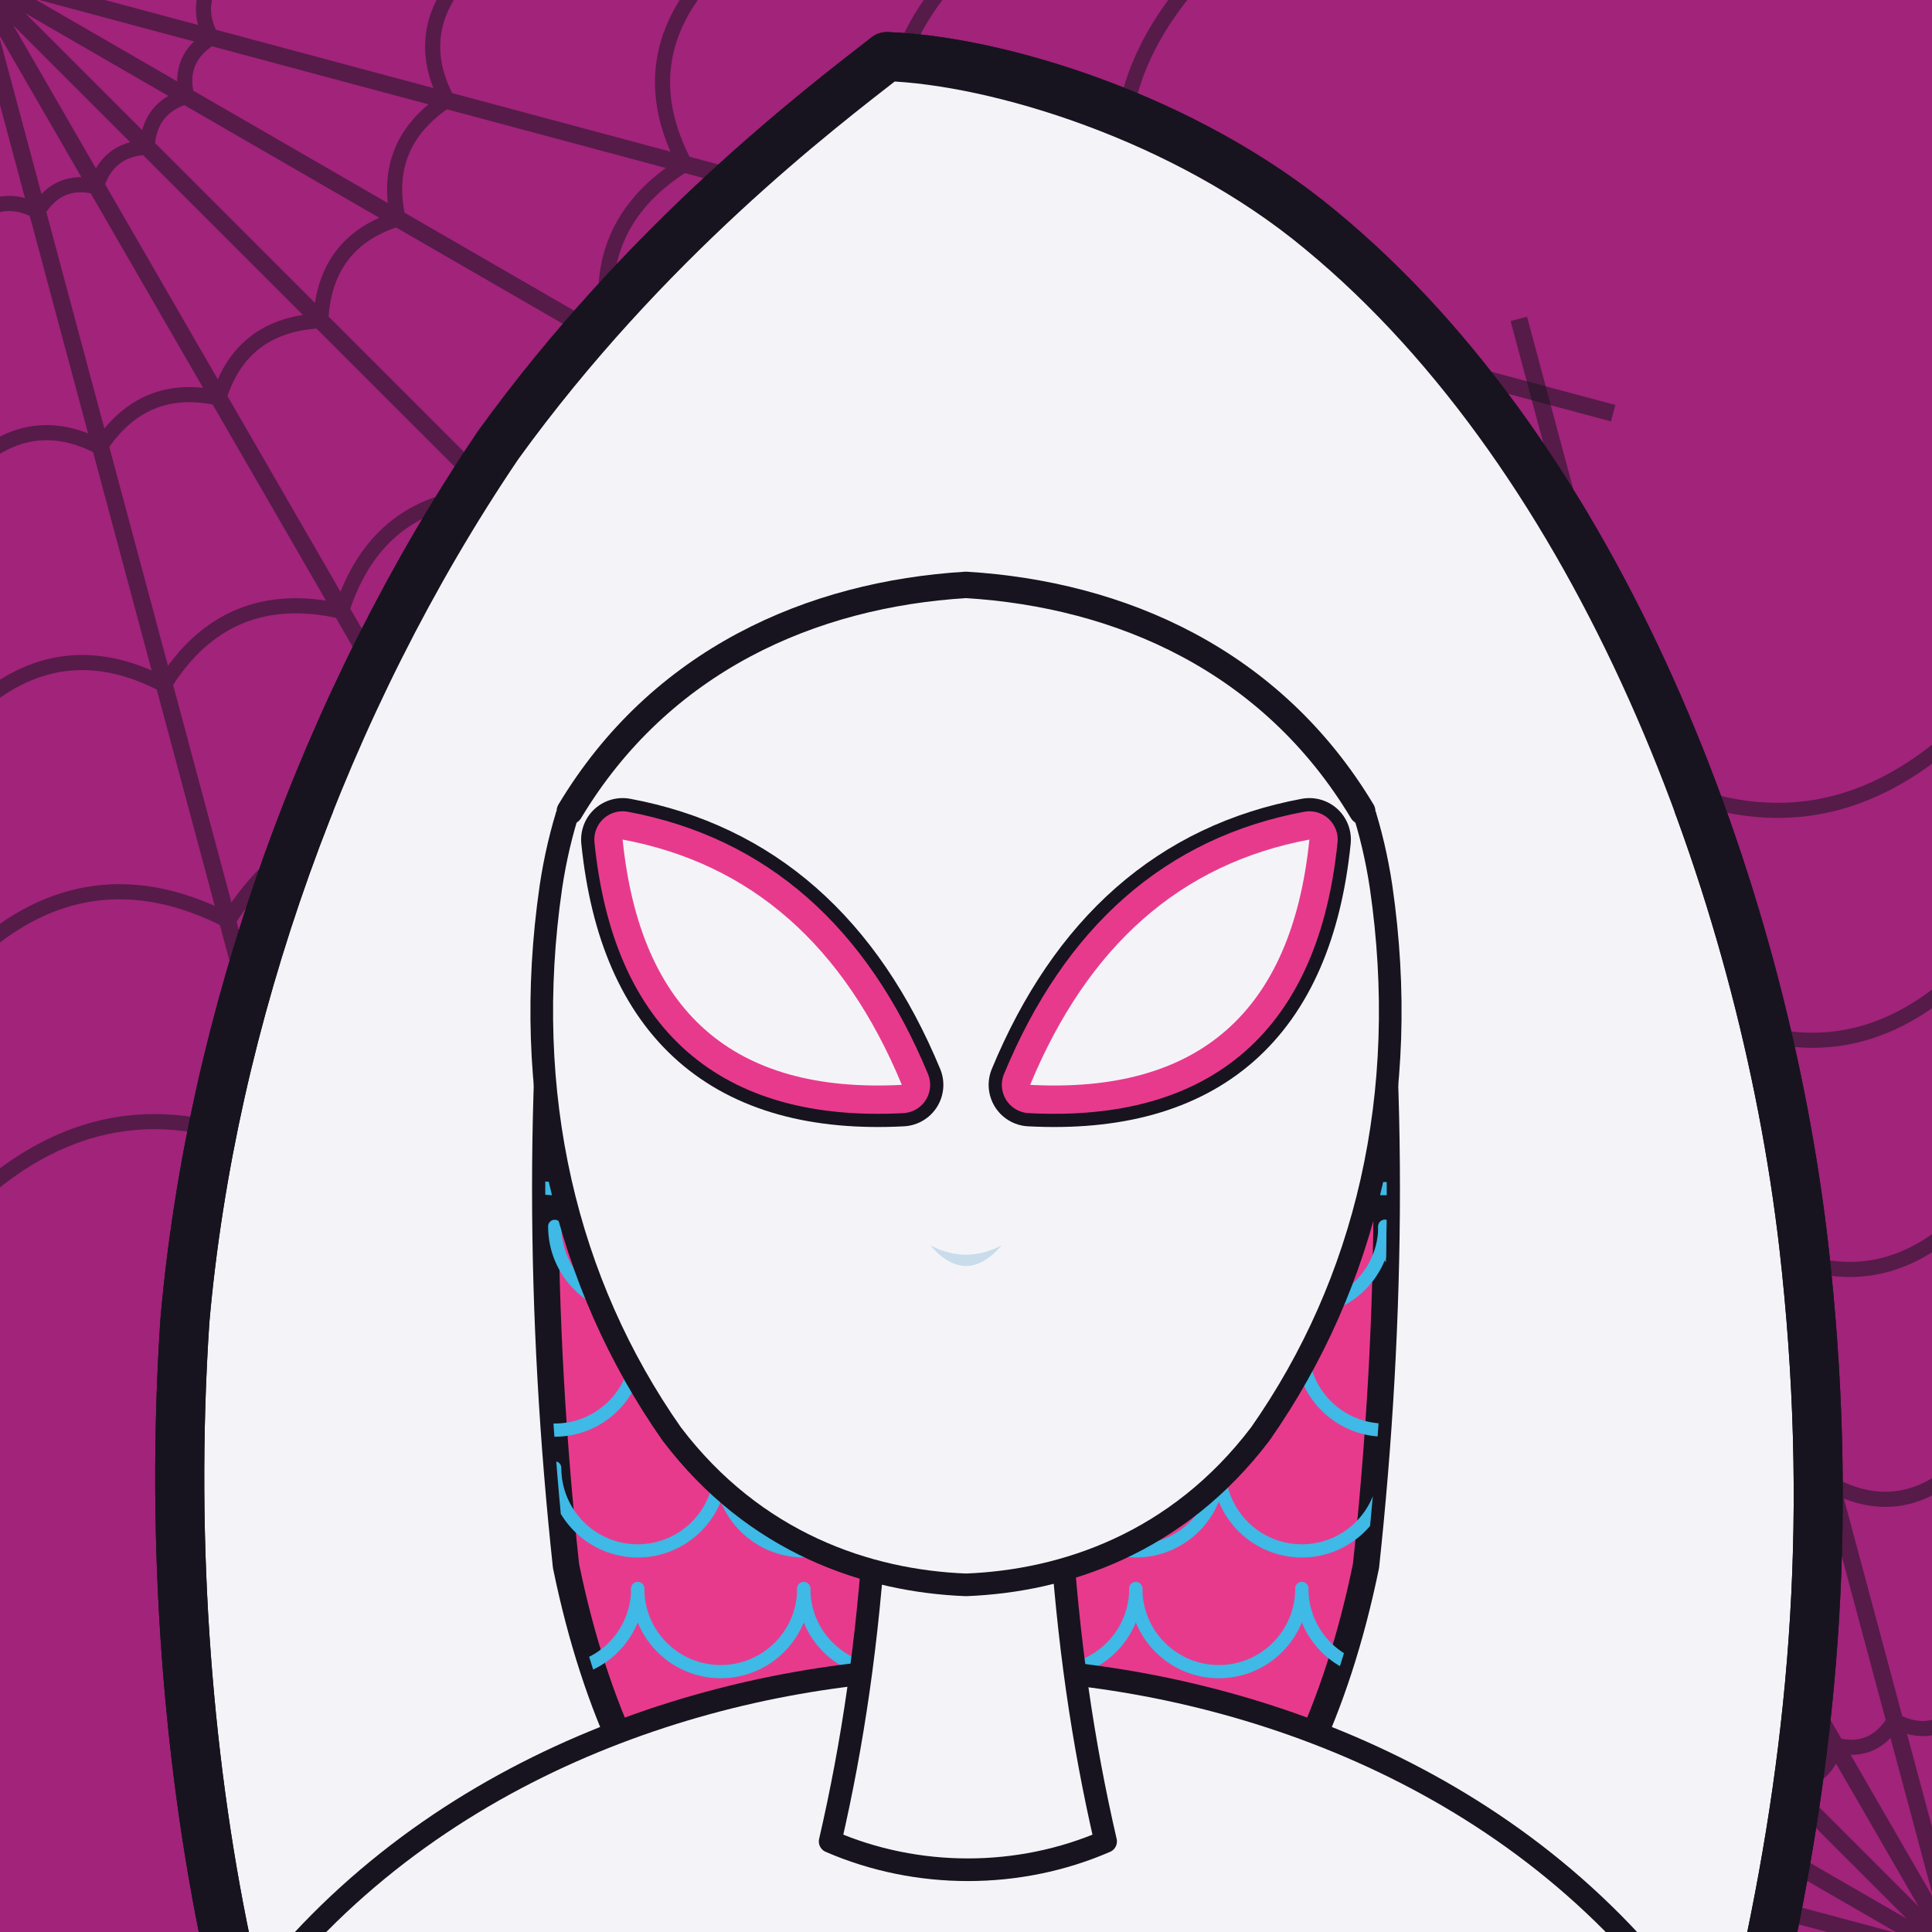
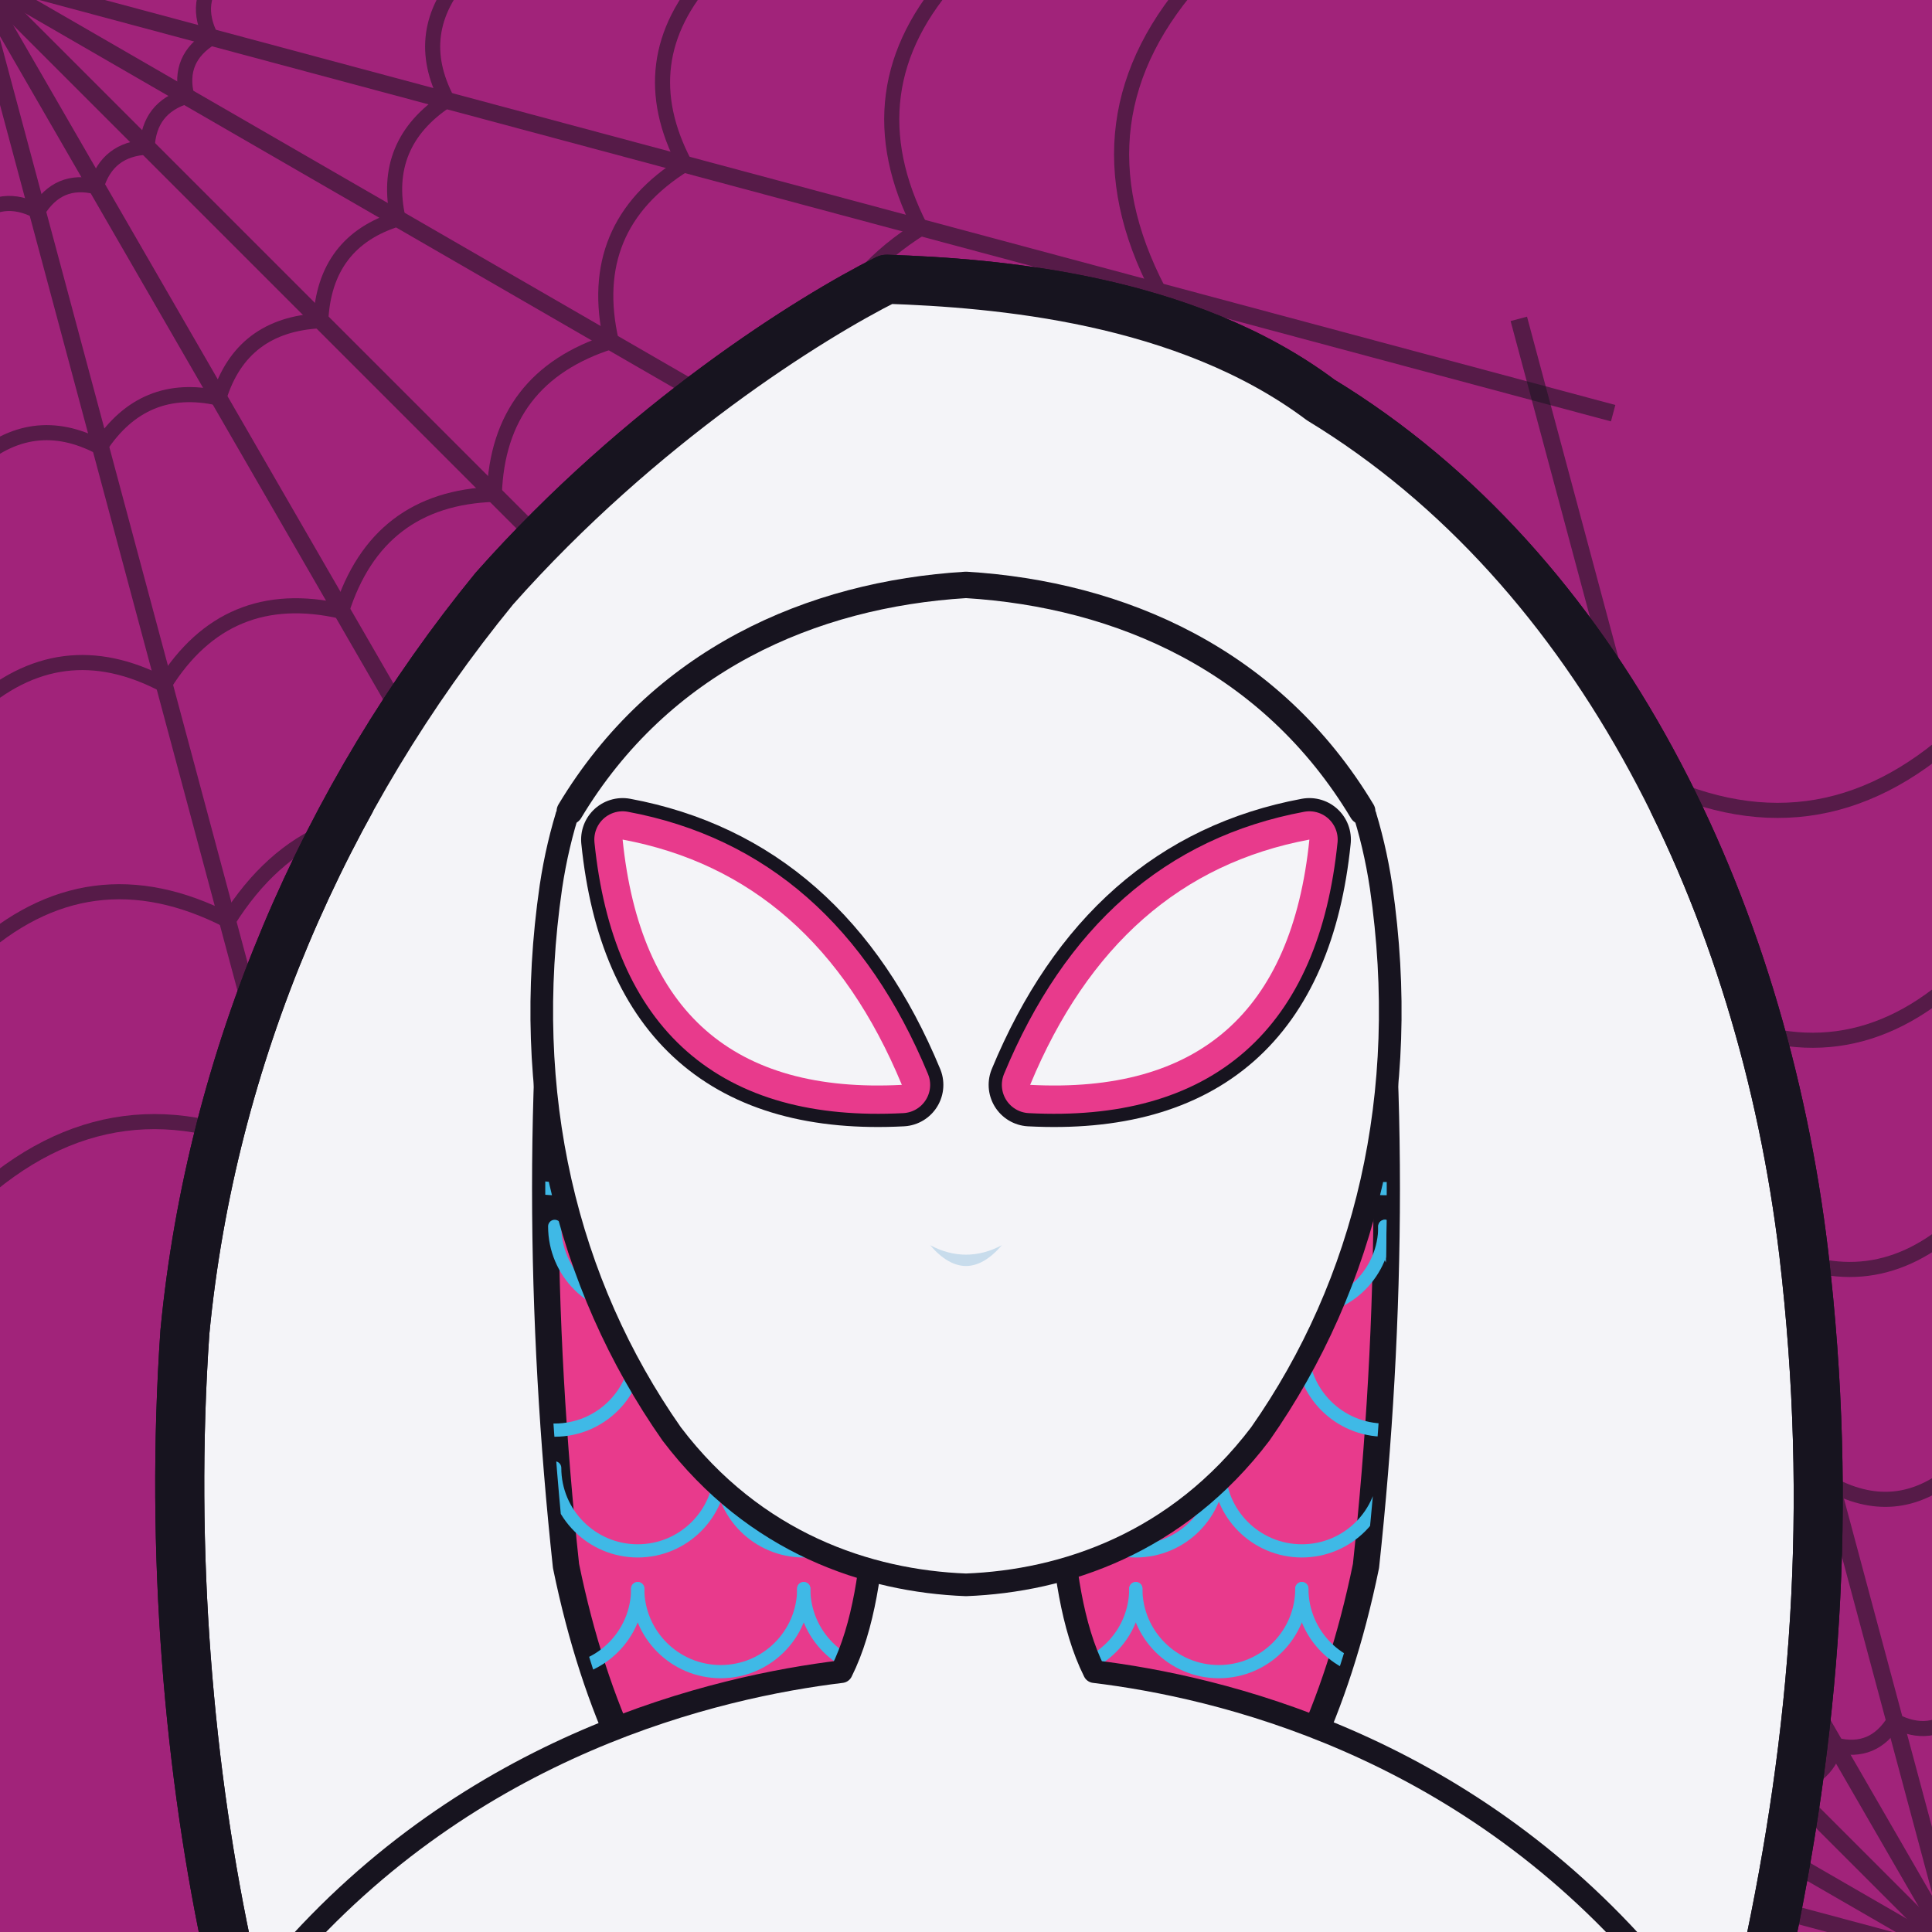
<svg xmlns="http://www.w3.org/2000/svg" viewBox="0 0 1024 1024">
  <rect x="0" y="0" width="1024" height="1024" fill="#a1237a" />
  <g stroke="#17141f" fill="none" opacity="0.55">
    <line x1="-14" y1="-14" x2="886" y2="-14" stroke-width="9" />
    <line x1="-14" y1="-14" x2="855" y2="219" stroke-width="9" />
    <line x1="-14" y1="-14" x2="765" y2="436" stroke-width="9" />
    <line x1="-14" y1="-14" x2="622" y2="622" stroke-width="9" />
    <line x1="-14" y1="-14" x2="436" y2="765" stroke-width="9" />
    <line x1="-14" y1="-14" x2="219" y2="855" stroke-width="9" />
    <line x1="-14" y1="-14" x2="-14" y2="886" stroke-width="9" />
    <path d="M 116 -14 Q 102 1 112 20" stroke-width="8" />
    <path d="M 112 20 Q 94 31 99 51" stroke-width="8" />
    <path d="M 99 51 Q 79 57 78 78" stroke-width="8" />
    <path d="M 78 78 Q 57 79 51 99" stroke-width="8" />
    <path d="M 51 99 Q 31 94 20 112" stroke-width="8" />
    <path d="M 20 112 Q 1 102 -14 116" stroke-width="8" />
    <path d="M 246 -14 Q 218 17 237 53" stroke-width="8" />
    <path d="M 237 53 Q 202 76 211 116" stroke-width="8" />
    <path d="M 211 116 Q 172 128 170 170" stroke-width="8" />
    <path d="M 170 170 Q 128 172 116 211" stroke-width="8" />
    <path d="M 116 211 Q 76 202 53 237" stroke-width="8" />
    <path d="M 53 237 Q 17 218 -14 246" stroke-width="8" />
    <path d="M 376 -14 Q 334 32 363 87" stroke-width="8" />
    <path d="M 363 87 Q 310 120 324 181" stroke-width="8" />
    <path d="M 324 181 Q 264 200 262 262" stroke-width="8" />
    <path d="M 262 262 Q 200 264 181 324" stroke-width="8" />
    <path d="M 181 324 Q 120 310 87 363" stroke-width="8" />
    <path d="M 87 363 Q 32 334 -14 376" stroke-width="8" />
    <path d="M 506 -14 Q 450 47 488 121" stroke-width="8" />
    <path d="M 488 121 Q 418 165 436 246" stroke-width="8" />
    <path d="M 436 246 Q 357 271 354 354" stroke-width="8" />
    <path d="M 354 354 Q 271 357 246 436" stroke-width="8" />
    <path d="M 246 436 Q 165 418 121 488" stroke-width="8" />
    <path d="M 121 488 Q 47 450 -14 506" stroke-width="8" />
    <path d="M 636 -14 Q 566 62 614 154" stroke-width="8" />
    <path d="M 614 154 Q 526 210 549 311" stroke-width="8" />
    <path d="M 549 311 Q 450 342 446 446" stroke-width="8" />
    <path d="M 446 446 Q 342 450 311 549" stroke-width="8" />
    <path d="M 311 549 Q 210 526 154 614" stroke-width="8" />
    <path d="M 154 614 Q 62 566 -14 636" stroke-width="8" />
  </g>
  <g stroke="#17141f" fill="none" opacity="0.55">
    <line x1="1038" y1="1038" x2="138" y2="1038" stroke-width="9" />
    <line x1="1038" y1="1038" x2="169" y2="805" stroke-width="9" />
    <line x1="1038" y1="1038" x2="259" y2="588" stroke-width="9" />
    <line x1="1038" y1="1038" x2="402" y2="402" stroke-width="9" />
    <line x1="1038" y1="1038" x2="588" y2="259" stroke-width="9" />
    <line x1="1038" y1="1038" x2="805" y2="169" stroke-width="9" />
    <line x1="1038" y1="1038" x2="1038" y2="138" stroke-width="9" />
    <path d="M 908 1038 Q 922 1023 912 1004" stroke-width="8" />
    <path d="M 912 1004 Q 930 993 925 973" stroke-width="8" />
    <path d="M 925 973 Q 945 967 946 946" stroke-width="8" />
    <path d="M 946 946 Q 967 945 973 925" stroke-width="8" />
    <path d="M 973 925 Q 993 930 1004 912" stroke-width="8" />
    <path d="M 1004 912 Q 1023 922 1038 908" stroke-width="8" />
    <path d="M 778 1038 Q 806 1007 787 971" stroke-width="8" />
    <path d="M 787 971 Q 822 948 813 908" stroke-width="8" />
    <path d="M 813 908 Q 852 896 854 854" stroke-width="8" />
    <path d="M 854 854 Q 896 852 908 813" stroke-width="8" />
    <path d="M 908 813 Q 948 822 971 787" stroke-width="8" />
    <path d="M 971 787 Q 1007 806 1038 778" stroke-width="8" />
    <path d="M 648 1038 Q 690 992 661 937" stroke-width="8" />
    <path d="M 661 937 Q 714 904 700 843" stroke-width="8" />
    <path d="M 700 843 Q 760 824 762 762" stroke-width="8" />
    <path d="M 762 762 Q 824 760 843 700" stroke-width="8" />
    <path d="M 843 700 Q 904 714 937 661" stroke-width="8" />
    <path d="M 937 661 Q 992 690 1038 648" stroke-width="8" />
    <path d="M 518 1038 Q 574 977 536 903" stroke-width="8" />
    <path d="M 536 903 Q 606 859 588 778" stroke-width="8" />
    <path d="M 588 778 Q 667 753 670 670" stroke-width="8" />
    <path d="M 670 670 Q 753 667 778 588" stroke-width="8" />
    <path d="M 778 588 Q 859 606 903 536" stroke-width="8" />
    <path d="M 903 536 Q 977 574 1038 518" stroke-width="8" />
    <path d="M 388 1038 Q 458 962 410 870" stroke-width="8" />
    <path d="M 410 870 Q 498 814 475 713" stroke-width="8" />
    <path d="M 475 713 Q 574 682 578 578" stroke-width="8" />
    <path d="M 578 578 Q 682 574 713 475" stroke-width="8" />
    <path d="M 713 475 Q 814 498 870 410" stroke-width="8" />
    <path d="M 870 410 Q 962 458 1038 388" stroke-width="8" />
  </g>
  <g stroke-linejoin="round" stroke-linecap="round">
-     <path d="M 470 30 C 434 58, 342 128, 264 236 C 172 372, 112 540, 98 700 C 90 820, 100 940, 122 1040 L 936 1040 C 962 920, 972 800, 956 660 C 934 470, 848 244, 700 122 C 628 62, 528 32, 470 30 Z" fill="#f4f4f8" stroke="#17141f" stroke-width="26" />
+     <path d="M 470 148 C 430 168, 340 224, 262 312 C 172 422, 112 560, 98 706 C 90 822, 100 940, 122 1040 L 936 1040 C 962 920, 972 800, 956 664 C 934 480, 848 302, 700 212 C 628 158, 528 150, 470 148 Z" fill="#f4f4f8" stroke="#17141f" stroke-width="26" />
    <path d="M 302 430 C 350 350, 430 315, 512 310 C 594 315, 674 350, 722 430 C 740 560, 738 700, 724 830 C 708 908, 680 962, 646 1002 L 378 1002 C 344 962, 316 908, 300 830 C 286 700, 284 560, 302 430 Z" fill="#e83a8c" stroke="#17141f" stroke-width="14" />
    <clipPath id="lin">
      <path d="M 302 430 C 350 350, 430 315, 512 310 C 594 315, 674 350, 722 430 C 740 560, 738 700, 724 830 C 708 908, 680 962, 646 1002 L 378 1002 C 344 962, 316 908, 300 830 C 286 700, 284 560, 302 430 Z" />
    </clipPath>
    <g clip-path="url(#lin)" stroke="#3fb9e6" stroke-width="7" fill="none">
      <path d="M 250 330 A 44 44 0 0 0 338 330" />
      <path d="M 338 330 A 44 44 0 0 0 426 330" />
      <path d="M 426 330 A 44 44 0 0 0 514 330" />
      <path d="M 514 330 A 44 44 0 0 0 602 330" />
      <path d="M 602 330 A 44 44 0 0 0 690 330" />
      <path d="M 690 330 A 44 44 0 0 0 778 330" />
      <path d="M 778 330 A 44 44 0 0 0 866 330" />
      <path d="M 866 330 A 44 44 0 0 0 954 330" />
      <path d="M 954 330 A 44 44 0 0 0 1042 330" />
      <path d="M 1042 330 A 44 44 0 0 0 1130 330" />
      <path d="M 294 394 A 44 44 0 0 0 382 394" />
      <path d="M 382 394 A 44 44 0 0 0 470 394" />
      <path d="M 470 394 A 44 44 0 0 0 558 394" />
      <path d="M 558 394 A 44 44 0 0 0 646 394" />
      <path d="M 646 394 A 44 44 0 0 0 734 394" />
      <path d="M 734 394 A 44 44 0 0 0 822 394" />
      <path d="M 822 394 A 44 44 0 0 0 910 394" />
      <path d="M 910 394 A 44 44 0 0 0 998 394" />
      <path d="M 998 394 A 44 44 0 0 0 1086 394" />
      <path d="M 1086 394 A 44 44 0 0 0 1174 394" />
      <path d="M 250 458 A 44 44 0 0 0 338 458" />
      <path d="M 338 458 A 44 44 0 0 0 426 458" />
      <path d="M 426 458 A 44 44 0 0 0 514 458" />
      <path d="M 514 458 A 44 44 0 0 0 602 458" />
      <path d="M 602 458 A 44 44 0 0 0 690 458" />
      <path d="M 690 458 A 44 44 0 0 0 778 458" />
      <path d="M 778 458 A 44 44 0 0 0 866 458" />
      <path d="M 866 458 A 44 44 0 0 0 954 458" />
      <path d="M 954 458 A 44 44 0 0 0 1042 458" />
      <path d="M 1042 458 A 44 44 0 0 0 1130 458" />
      <path d="M 294 522 A 44 44 0 0 0 382 522" />
      <path d="M 382 522 A 44 44 0 0 0 470 522" />
      <path d="M 470 522 A 44 44 0 0 0 558 522" />
      <path d="M 558 522 A 44 44 0 0 0 646 522" />
      <path d="M 646 522 A 44 44 0 0 0 734 522" />
      <path d="M 734 522 A 44 44 0 0 0 822 522" />
      <path d="M 822 522 A 44 44 0 0 0 910 522" />
      <path d="M 910 522 A 44 44 0 0 0 998 522" />
      <path d="M 998 522 A 44 44 0 0 0 1086 522" />
      <path d="M 1086 522 A 44 44 0 0 0 1174 522" />
      <path d="M 250 586 A 44 44 0 0 0 338 586" />
      <path d="M 338 586 A 44 44 0 0 0 426 586" />
      <path d="M 426 586 A 44 44 0 0 0 514 586" />
      <path d="M 514 586 A 44 44 0 0 0 602 586" />
      <path d="M 602 586 A 44 44 0 0 0 690 586" />
      <path d="M 690 586 A 44 44 0 0 0 778 586" />
      <path d="M 778 586 A 44 44 0 0 0 866 586" />
      <path d="M 866 586 A 44 44 0 0 0 954 586" />
      <path d="M 954 586 A 44 44 0 0 0 1042 586" />
      <path d="M 1042 586 A 44 44 0 0 0 1130 586" />
      <path d="M 294 650 A 44 44 0 0 0 382 650" />
      <path d="M 382 650 A 44 44 0 0 0 470 650" />
      <path d="M 470 650 A 44 44 0 0 0 558 650" />
      <path d="M 558 650 A 44 44 0 0 0 646 650" />
      <path d="M 646 650 A 44 44 0 0 0 734 650" />
      <path d="M 734 650 A 44 44 0 0 0 822 650" />
      <path d="M 822 650 A 44 44 0 0 0 910 650" />
      <path d="M 910 650 A 44 44 0 0 0 998 650" />
      <path d="M 998 650 A 44 44 0 0 0 1086 650" />
      <path d="M 1086 650 A 44 44 0 0 0 1174 650" />
      <path d="M 250 714 A 44 44 0 0 0 338 714" />
      <path d="M 338 714 A 44 44 0 0 0 426 714" />
      <path d="M 426 714 A 44 44 0 0 0 514 714" />
      <path d="M 514 714 A 44 44 0 0 0 602 714" />
      <path d="M 602 714 A 44 44 0 0 0 690 714" />
      <path d="M 690 714 A 44 44 0 0 0 778 714" />
      <path d="M 778 714 A 44 44 0 0 0 866 714" />
      <path d="M 866 714 A 44 44 0 0 0 954 714" />
      <path d="M 954 714 A 44 44 0 0 0 1042 714" />
      <path d="M 1042 714 A 44 44 0 0 0 1130 714" />
      <path d="M 294 778 A 44 44 0 0 0 382 778" />
      <path d="M 382 778 A 44 44 0 0 0 470 778" />
      <path d="M 470 778 A 44 44 0 0 0 558 778" />
      <path d="M 558 778 A 44 44 0 0 0 646 778" />
      <path d="M 646 778 A 44 44 0 0 0 734 778" />
      <path d="M 734 778 A 44 44 0 0 0 822 778" />
      <path d="M 822 778 A 44 44 0 0 0 910 778" />
      <path d="M 910 778 A 44 44 0 0 0 998 778" />
      <path d="M 998 778 A 44 44 0 0 0 1086 778" />
      <path d="M 1086 778 A 44 44 0 0 0 1174 778" />
      <path d="M 250 842 A 44 44 0 0 0 338 842" />
      <path d="M 338 842 A 44 44 0 0 0 426 842" />
      <path d="M 426 842 A 44 44 0 0 0 514 842" />
      <path d="M 514 842 A 44 44 0 0 0 602 842" />
      <path d="M 602 842 A 44 44 0 0 0 690 842" />
      <path d="M 690 842 A 44 44 0 0 0 778 842" />
      <path d="M 778 842 A 44 44 0 0 0 866 842" />
      <path d="M 866 842 A 44 44 0 0 0 954 842" />
      <path d="M 954 842 A 44 44 0 0 0 1042 842" />
      <path d="M 1042 842 A 44 44 0 0 0 1130 842" />
      <path d="M 294 906 A 44 44 0 0 0 382 906" />
      <path d="M 382 906 A 44 44 0 0 0 470 906" />
      <path d="M 470 906 A 44 44 0 0 0 558 906" />
      <path d="M 558 906 A 44 44 0 0 0 646 906" />
      <path d="M 646 906 A 44 44 0 0 0 734 906" />
      <path d="M 734 906 A 44 44 0 0 0 822 906" />
      <path d="M 822 906 A 44 44 0 0 0 910 906" />
      <path d="M 910 906 A 44 44 0 0 0 998 906" />
      <path d="M 998 906 A 44 44 0 0 0 1086 906" />
      <path d="M 1086 906 A 44 44 0 0 0 1174 906" />
      <path d="M 250 970 A 44 44 0 0 0 338 970" />
      <path d="M 338 970 A 44 44 0 0 0 426 970" />
      <path d="M 426 970 A 44 44 0 0 0 514 970" />
      <path d="M 514 970 A 44 44 0 0 0 602 970" />
      <path d="M 602 970 A 44 44 0 0 0 690 970" />
      <path d="M 690 970 A 44 44 0 0 0 778 970" />
      <path d="M 778 970 A 44 44 0 0 0 866 970" />
      <path d="M 866 970 A 44 44 0 0 0 954 970" />
      <path d="M 954 970 A 44 44 0 0 0 1042 970" />
      <path d="M 1042 970 A 44 44 0 0 0 1130 970" />
      <path d="M 294 1034 A 44 44 0 0 0 382 1034" />
      <path d="M 382 1034 A 44 44 0 0 0 470 1034" />
      <path d="M 470 1034 A 44 44 0 0 0 558 1034" />
      <path d="M 558 1034 A 44 44 0 0 0 646 1034" />
      <path d="M 646 1034 A 44 44 0 0 0 734 1034" />
      <path d="M 734 1034 A 44 44 0 0 0 822 1034" />
      <path d="M 822 1034 A 44 44 0 0 0 910 1034" />
      <path d="M 910 1034 A 44 44 0 0 0 998 1034" />
      <path d="M 998 1034 A 44 44 0 0 0 1086 1034" />
      <path d="M 1086 1034 A 44 44 0 0 0 1174 1034" />
    </g>
-     <path d="M 150 1040 C 250 924, 400 884, 512 884 C 624 884, 774 924, 874 1040 Z" fill="#f4f4f8" stroke="#17141f" stroke-width="12" />
-     <path d="M 464 806 C 460 870, 452 924, 440 976 C 486 996, 540 996, 586 976 C 574 924, 566 870, 562 806 Z" fill="#f4f4f8" stroke="#17141f" stroke-width="12" />
+     <path d="M 150 1040 C 250 924, 380 894, 446 886 C 458 862, 462 830, 464 800 L 562 800 C 564 830, 568 862, 580 886 C 646 894, 774 924, 874 1040 Z" fill="#f4f4f8" stroke="#17141f" stroke-width="12" />
    <path d="M 512 276 C 400 278, 310 350, 292 470 C 276 580, 300 680, 356 760 C 400 818, 460 838, 512 840 C 564 838, 624 818, 668 760 C 724 680, 748 580, 732 470 C 714 350, 624 278, 512 276 Z" fill="#f4f4f8" stroke="#17141f" stroke-width="12" />
    <path d="M 478 575 Q 344 582 330 445 Q 432 464 478 575 Z" fill="none" stroke="#17141f" stroke-width="44" />
    <path d="M 478 575 Q 344 582 330 445 Q 432 464 478 575 Z" fill="none" stroke="#e83a8c" stroke-width="30" />
    <path d="M 478 575 Q 344 582 330 445 Q 432 464 478 575 Z" fill="#f4f4f8" />
    <path d="M 546 575 Q 680 582 694 445 Q 592 464 546 575 Z" fill="none" stroke="#17141f" stroke-width="44" />
    <path d="M 546 575 Q 680 582 694 445 Q 592 464 546 575 Z" fill="none" stroke="#e83a8c" stroke-width="30" />
    <path d="M 546 575 Q 680 582 694 445 Q 592 464 546 575 Z" fill="#f4f4f8" />
    <path d="M 493 660 Q 512 682 531 660 Q 512 670 493 660 Z" fill="#c8dcec" />
    <clipPath id="hoodclip">
-       <path d="M 470 30 C 434 58, 342 128, 264 236 C 172 372, 112 540, 98 700 C 90 820, 100 940, 122 1040 L 936 1040 C 962 920, 972 800, 956 660 C 934 470, 848 244, 700 122 C 628 62, 528 32, 470 30 Z" />
+       <path d="M 470 148 C 430 168, 340 224, 262 312 C 172 422, 112 560, 98 706 C 90 822, 100 940, 122 1040 L 936 1040 C 962 920, 972 800, 956 664 C 934 480, 848 302, 700 212 C 628 158, 528 150, 470 148 Z" />
    </clipPath>
    <g clip-path="url(#hoodclip)">
      <path d="M 302 430 C 350 350, 430 315, 512 310 C 594 315, 674 350, 722 430 L 980 430 L 980 10 L 44 10 L 44 430 Z" fill="#f4f4f8" />
    </g>
    <path d="M 302 430 C 350 350, 430 315, 512 310 C 594 315, 674 350, 722 430" fill="none" stroke="#17141f" stroke-width="14" />
-     <path d="M 470 30 C 434 58, 342 128, 264 236 C 172 372, 112 540, 98 700 C 90 820, 100 940, 122 1040 L 936 1040 C 962 920, 972 800, 956 660 C 934 470, 848 244, 700 122 C 628 62, 528 32, 470 30 Z" fill="none" stroke="#17141f" stroke-width="26" />
+     <path d="M 470 148 C 430 168, 340 224, 262 312 C 172 422, 112 560, 98 706 C 90 822, 100 940, 122 1040 L 936 1040 C 962 920, 972 800, 956 664 C 934 480, 848 302, 700 212 C 628 158, 528 150, 470 148 Z" fill="none" stroke="#17141f" stroke-width="26" />
  </g>
</svg>
